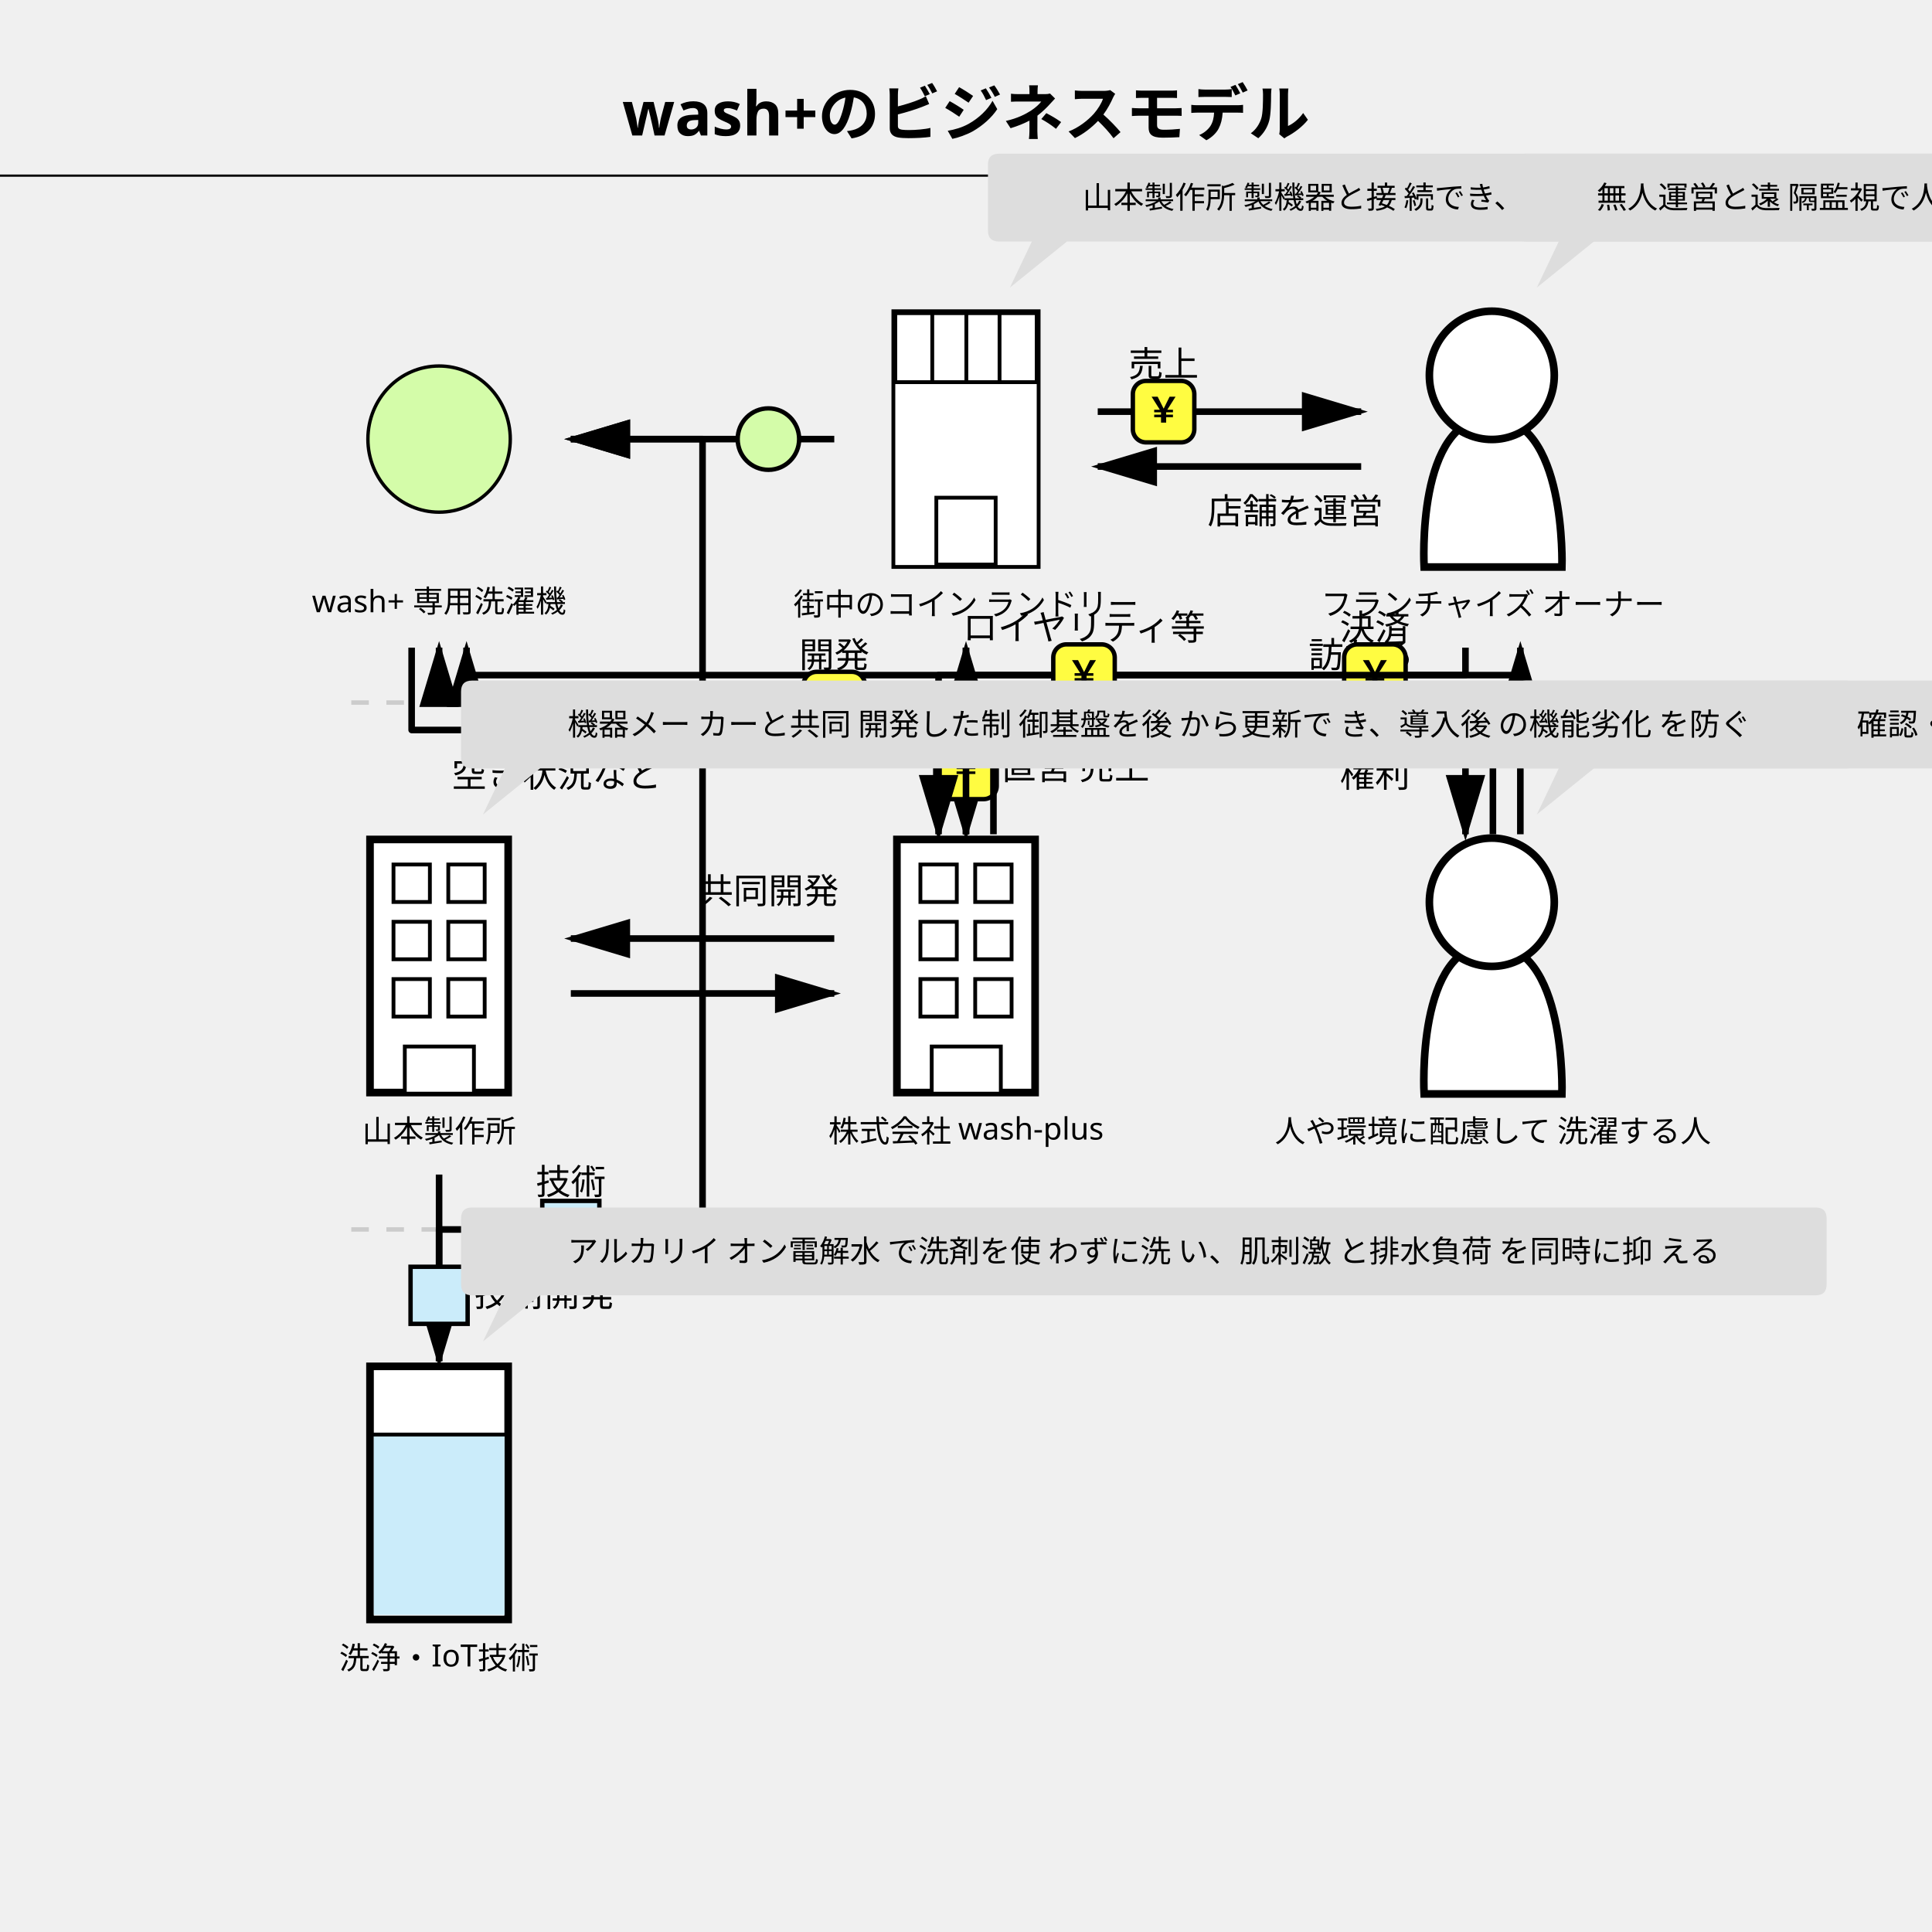
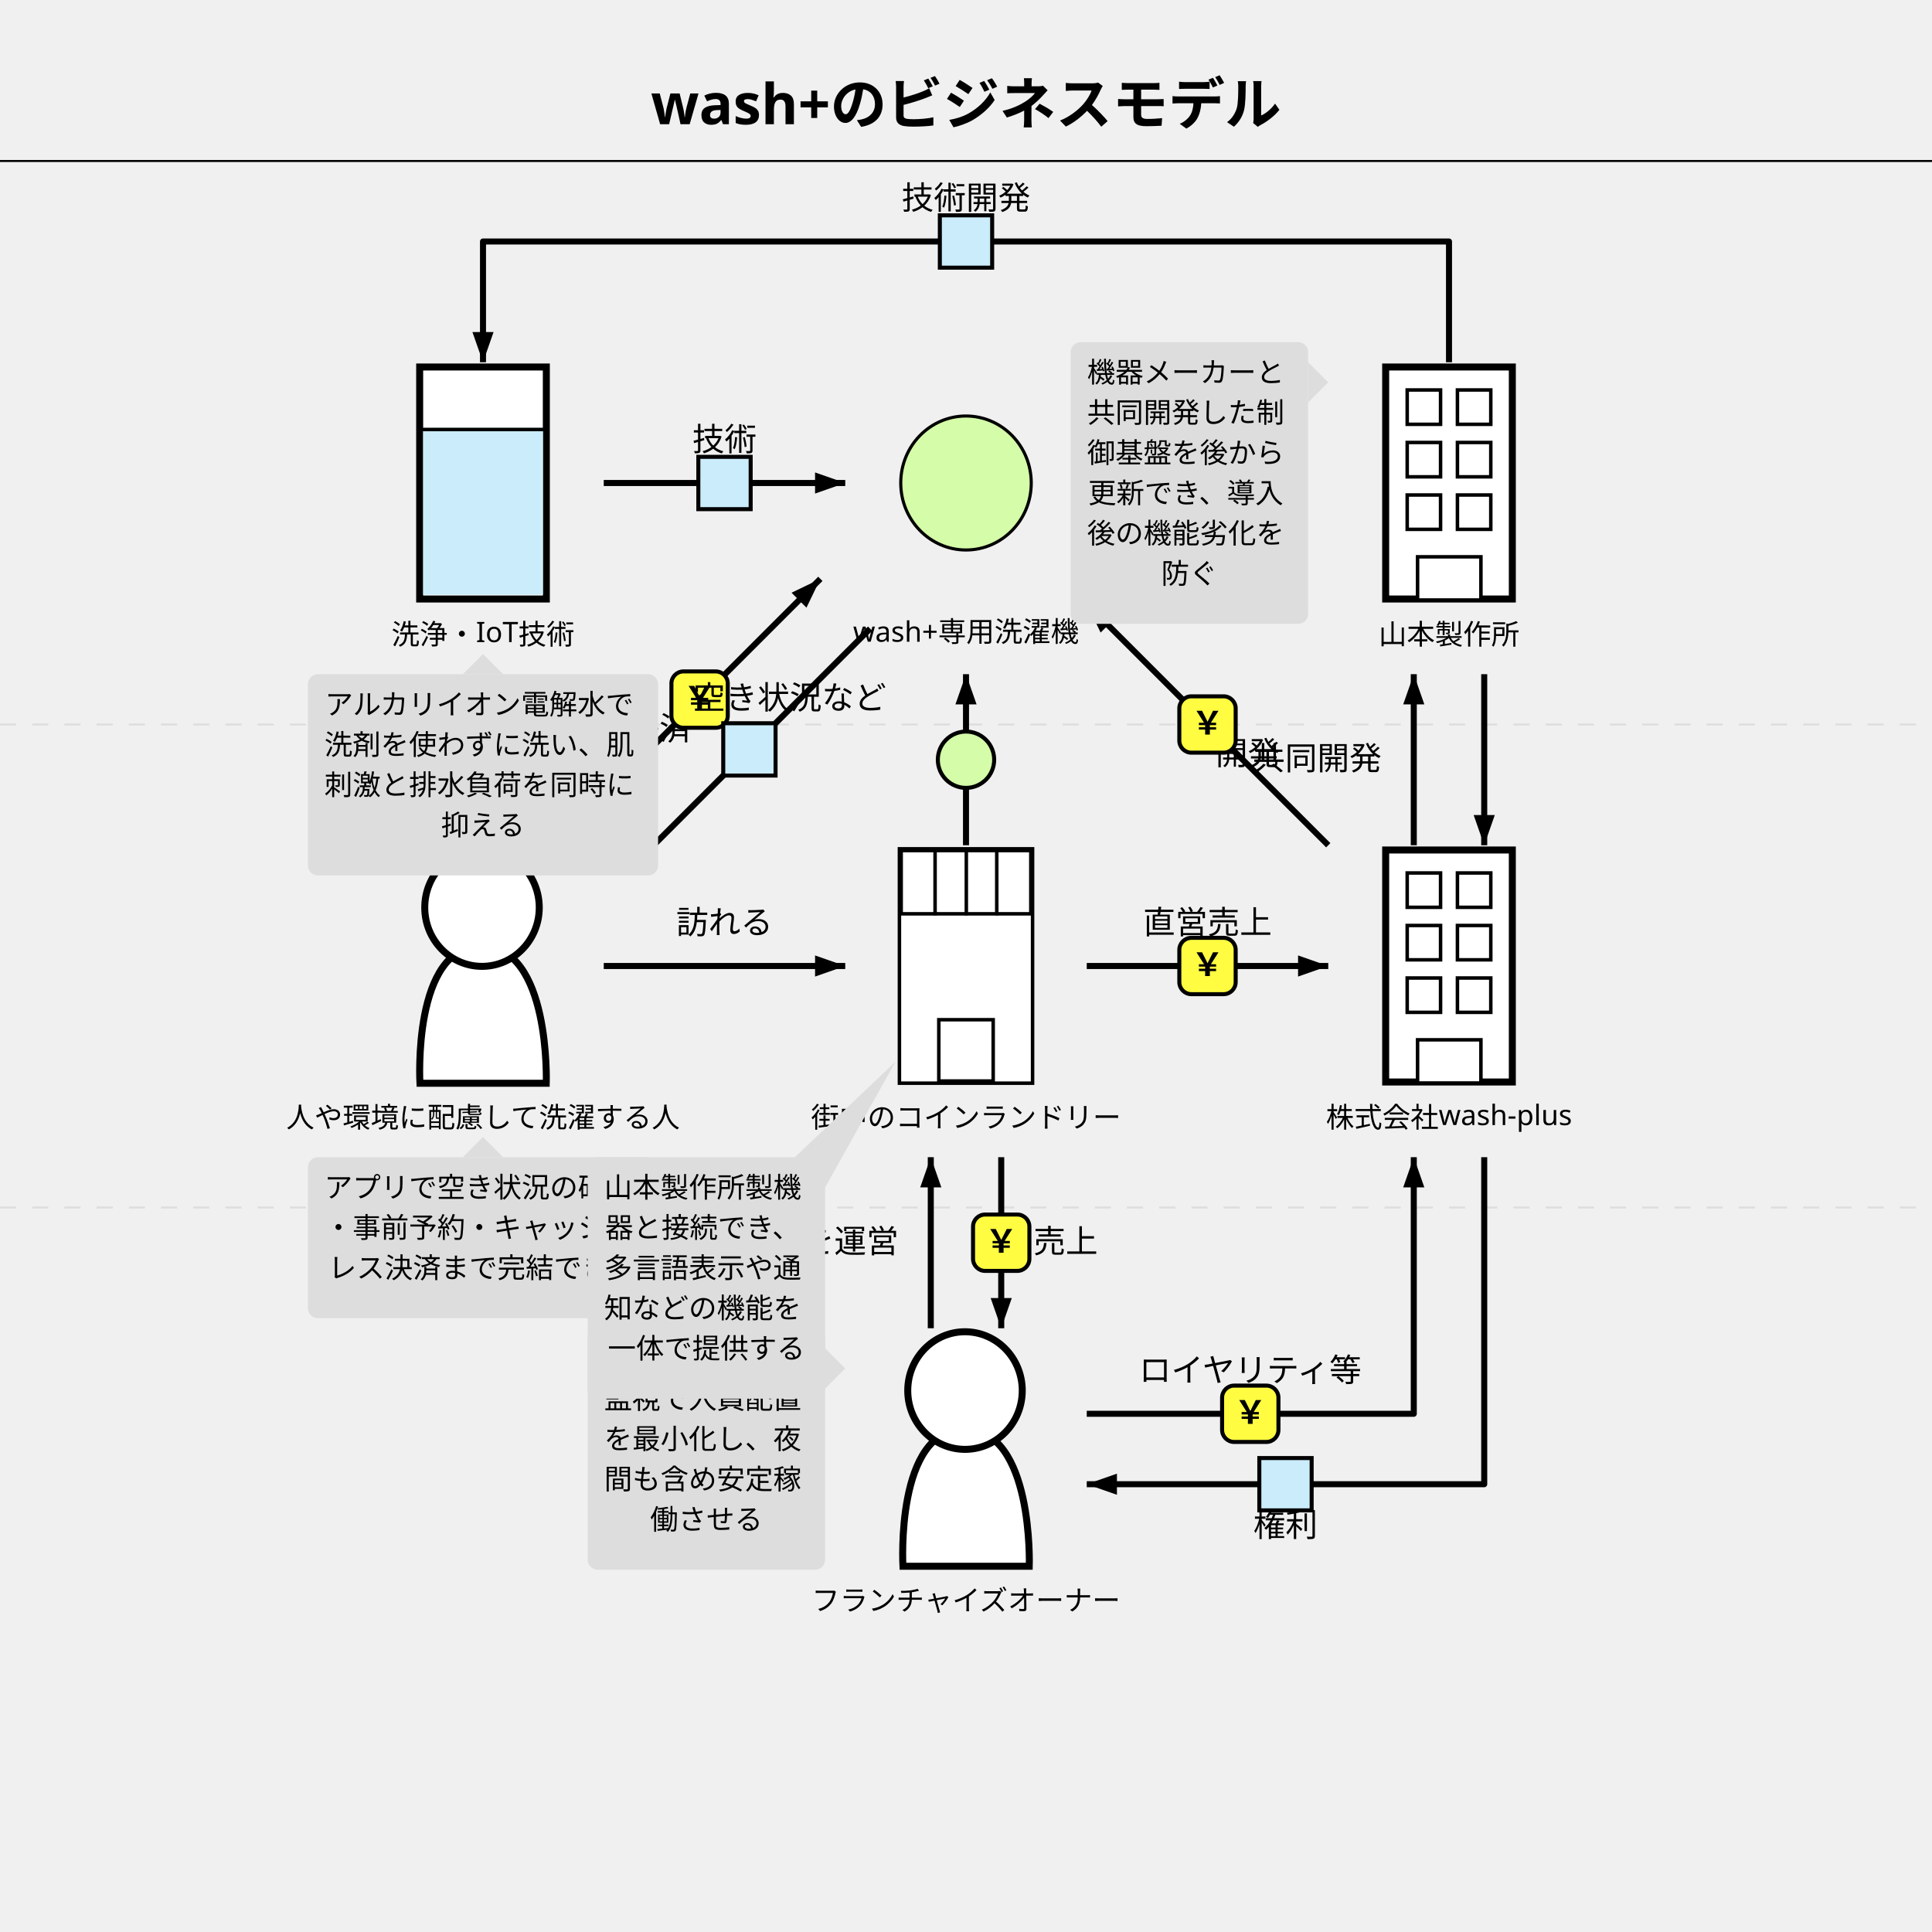
- <svg xmlns="http://www.w3.org/2000/svg" version="1.1" viewBox="0.0 0.0 880.0 880.0" width="880" height="880">
-   <text x="440.0" y="40" font-size="28" font-family="sans-serif" font-weight="bold" fill="#000000" text-anchor="middle" dominant-baseline="hanging">wash+のビジネスモデル</text>
-   <line x1="0" y1="80" x2="880.0" y2="80" stroke="#000000" stroke-width="1" />
+ <svg xmlns="http://www.w3.org/2000/svg" version="1.1" viewBox="0.0 0.0 960.0 960.0" width="960" height="960">
+   <text x="480.0" y="40" font-size="28" font-family="sans-serif" font-weight="bold" fill="#000000" text-anchor="middle" dominant-baseline="hanging">wash+のビジネスモデル</text>
+   <line x1="0" y1="80" x2="960.0" y2="80" stroke="#000000" stroke-width="1" />
  <defs>
-     <marker id="marker_object" markerWidth="10" markerHeight="10" refX="9" refY="3" orient="auto" markerUnits="strokeWidth">
-       <path d="M 0,0 L 10,3 L 0,6 Z" fill="#000000" />
+     <marker id="marker_object" markerWidth="5" markerHeight="3.5" refX="5" refY="1.75" orient="auto" markerUnits="strokeWidth">
+       <path d="M 0,0 L 5,1.75 L 0,3.5 Z" fill="#000000" />
    </marker>
-     <marker id="marker_money" markerWidth="10" markerHeight="10" refX="9" refY="3" orient="auto" markerUnits="strokeWidth">
-       <path d="M 0,0 L 10,3 L 0,6 Z" fill="#000000" />
+     <marker id="marker_money" markerWidth="5" markerHeight="3.5" refX="5" refY="1.75" orient="auto" markerUnits="strokeWidth">
+       <path d="M 0,0 L 5,1.75 L 0,3.5 Z" fill="#000000" />
    </marker>
-     <marker id="marker_information" markerWidth="10" markerHeight="10" refX="9" refY="3" orient="auto" markerUnits="strokeWidth">
-       <path d="M 0,0 L 10,3 L 0,6 Z" fill="#000000" />
+     <marker id="marker_information" markerWidth="5" markerHeight="3.5" refX="5" refY="1.75" orient="auto" markerUnits="strokeWidth">
+       <path d="M 0,0 L 5,1.75 L 0,3.5 Z" fill="#000000" />
    </marker>
-     <marker id="marker_other" markerWidth="10" markerHeight="10" refX="9" refY="3" orient="auto" markerUnits="strokeWidth">
-       <path d="M 0,0 L 10,3 L 0,6 Z" fill="#000000" />
+     <marker id="marker_other" markerWidth="5" markerHeight="3.5" refX="5" refY="1.75" orient="auto" markerUnits="strokeWidth">
+       <path d="M 0,0 L 5,1.75 L 0,3.5 Z" fill="#000000" />
    </marker>
  </defs>
-   <g id="background_grid" stroke="#cccccc" stroke-width="2" stroke-dasharray="8,8">
-     <line x1="160.0" y1="320.0" x2="720.0" y2="320.0" />
-     <line x1="160.0" y1="560.0" x2="720.0" y2="560.0" />
+   <g id="grid_lines">
+     <line x1="0" y1="360.0" x2="960.0" y2="360.0" stroke="#dddddd" stroke-width="1" stroke-dasharray="8,8" />
+     <line x1="0" y1="600.0" x2="960.0" y2="600.0" stroke="#dddddd" stroke-width="1" stroke-dasharray="8,8" />
  </g>
  <g id="entities">
    <g id="entity_0">
-       <g transform="translate(620.0, 380.0)">
+       <g transform="translate(180.0, 420.0)">
        <g transform="translate(26.79084, 0.0)">
          <g transform="scale(3.282149, 3.282149)">
            <g transform="translate(-94.88189,-130.2193)">
              <g id="g1824">
                <path style="fill:none;stroke:none;stroke-width:0.998;stroke-linecap:round;stroke-linejoin:round" d="M 94.916,148.5 V 130.478 H 105 115.084 V 148.5 166.522 H 105 94.916 Z" id="path1111" />
                <g id="g1700" transform="translate(73.28155,-29.02709)">
                  <path fill="#ffffff" d="m 22.17,195.279 h 19.128 c 0,0 0.679,-20.77 -9.815,-20.77 -10.494,0 -9.313,20.77 -9.313,20.77 z" fill-rule="evenodd" id="path87" style="fill:none;stroke-width:0.265" />
                  <path stroke="#000000" stroke-width="1.058" stroke-miterlimit="400" stroke-linecap="butt" d="m 22.17,195.279 h 19.128 c 0,0 0.679,-20.77 -9.815,-20.77 -10.494,0 -9.313,20.77 -9.313,20.77 z" fill-rule="evenodd" id="path89" style="fill:#ffffff" />
                  <path fill="#ffffff" d="m 22.9,168.679 c 0,-4.917 3.881,-8.903 8.668,-8.903 2.299,0 4.504,0.938 6.129,2.608 1.626,1.67 2.539,3.934 2.539,6.295 0,4.917 -3.881,8.903 -8.668,8.903 -4.787,0 -8.668,-3.986 -8.668,-8.903 z" fill-rule="evenodd" id="path91" style="fill:none;stroke-width:0.265" />
                  <path stroke="#000000" stroke-width="1.058" stroke-miterlimit="400" stroke-linecap="butt" d="m 22.9,168.679 c 0,-4.917 3.881,-8.903 8.668,-8.903 2.299,0 4.504,0.938 6.129,2.608 1.626,1.67 2.539,3.934 2.539,6.295 0,4.917 -3.881,8.903 -8.668,8.903 -4.787,0 -8.668,-3.986 -8.668,-8.903 z" fill-rule="evenodd" id="path93" style="fill:#ffffff" />
                </g>
              </g>
            </g>
          </g>
        </g>
      </g>
-       <text x="680.0" y="508.0" font-size="14" font-family="sans-serif" text-anchor="middle" dominant-baseline="text-before-edge" fill="#000000" word-spacing="0" letter-spacing="0" style="white-space: pre-wrap; word-wrap: break-word;">人や環境に配慮して 洗濯する人</text>
+       <text x="240.0" y="548.0" font-size="14" font-family="sans-serif" text-anchor="middle" dominant-baseline="text-before-edge" fill="#000000">
+         <tspan x="240.0" dy="0">人や環境に配慮して洗濯する人</tspan>
+       </text>
    </g>
    <g id="entity_2">
-       <g transform="translate(380.0, 140.0)">
+       <g transform="translate(420.0, 420.0)">
        <g transform="translate(26.79084, 0.0)">
          <g transform="scale(3.282149, 3.282149)">
            <g transform="translate(-94.88189,-130.2193)">
              <g id="g28378" transform="translate(38.91812,2.509739)">
                <path stroke="#000000" stroke-width="1.058" stroke-miterlimit="400" stroke-linecap="butt" d="m 56.268,128.514 h 19.628 v 34.953 H 56.268 Z" fill-rule="evenodd" id="path563" />
                <path fill="#ffffff" d="m 56.268,128.514 h 19.628 v 34.953 H 56.268 Z" fill-rule="evenodd" id="path561" style="stroke-width:0.265" />
                <path stroke="#000000" stroke-width="0.529" stroke-miterlimit="400" stroke-linecap="butt" d="m 56.268,128.514 h 19.628 v 9.576 H 56.268 Z" fill-rule="evenodd" id="path567" style="fill:#ffffff;stroke:#000000" />
                <path fill="#000000" fill-opacity="0" d="m 56.268,128.514 h 19.628 v 9.576 H 56.268 Z" fill-rule="evenodd" id="path565" style="stroke-width:0.265" />
                <path fill="#000000" fill-opacity="0" d="m 61.965,154.123 h 8.233 v 9.281 h -8.233 z" fill-rule="evenodd" id="path569" style="stroke-width:0.265" />
                <path fill="#000000" fill-opacity="0" d="m 61.401,128.115 v 10.207" fill-rule="evenodd" id="path573" style="stroke-width:0.265" />
                <path stroke="#000000" stroke-width="0.529" stroke-miterlimit="400" stroke-linecap="butt" d="m 61.401,128.115 v 10.207" fill-rule="evenodd" id="path575" />
                <path fill="#000000" fill-opacity="0" d="m 66.131,128.115 v 10.207" fill-rule="evenodd" id="path577" style="stroke-width:0.265" />
                <path stroke="#000000" stroke-width="0.529" stroke-miterlimit="400" stroke-linecap="butt" d="m 66.131,128.115 v 10.207" fill-rule="evenodd" id="path579" />
                <path fill="#000000" fill-opacity="0" d="m 70.738,128.115 v 10.207" fill-rule="evenodd" id="path581" style="stroke-width:0.265" />
                <path stroke="#000000" stroke-width="0.529" stroke-miterlimit="400" stroke-linecap="butt" d="m 70.738,128.115 v 10.207" fill-rule="evenodd" id="path583" />
                <path stroke="#000000" stroke-width="0.529" stroke-miterlimit="400" stroke-linecap="butt" d="m 61.965,154.123 h 8.233 v 9.281 h -8.233 z" fill-rule="evenodd" id="path571" style="fill:#ffffff" />
              </g>
            </g>
          </g>
        </g>
      </g>
-       <text x="440.0" y="268.0" font-size="14" font-family="sans-serif" text-anchor="middle" dominant-baseline="text-before-edge" fill="#000000" word-spacing="0" letter-spacing="0" style="white-space: pre-wrap; word-wrap: break-word;">街中のコイン ランドリー</text>
+       <text x="480.0" y="548.0" font-size="14" font-family="sans-serif" text-anchor="middle" dominant-baseline="text-before-edge" fill="#000000">
+         <tspan x="480.0" dy="0">街中のコインランドリー</tspan>
+       </text>
    </g>
    <g id="entity_4">
-       <g transform="translate(140.0, 140.0)">
+       <g transform="translate(420.0, 180.0)">
        <g transform="translate(26.79084, 0.0)">
          <g transform="scale(3.282149, 3.282149)">
            <g transform="translate(-94.88189,-130.2193)">
              <path style="fill:none;stroke:none;stroke-width:0.998;stroke-linecap:round;stroke-linejoin:round" d="M 94.916,148.5 V 130.478 H 105 115.084 V 148.5 166.522 H 105 94.916 Z" id="path1111" />
              <g id="g27467" transform="matrix(0.8905447,0,0,0.8905447,-33.10108,4.271763)">
                <path stroke="#000000" stroke-width="1.058" stroke-miterlimit="400" stroke-linecap="butt" d="m 144.246,161.955 c 0,-6.144 4.848,-11.125 10.829,-11.125 2.872,0 5.627,1.172 7.657,3.258 2.031,2.086 3.172,4.916 3.172,7.867 0,6.144 -4.848,11.125 -10.829,11.125 -5.981,0 -10.829,-4.981 -10.829,-11.125 z" fill-rule="evenodd" id="path155" />
                <path fill="#d4fca9" d="m 144.246,161.955 c 0,-6.144 4.848,-11.125 10.829,-11.125 2.872,0 5.627,1.172 7.657,3.258 2.031,2.086 3.172,4.916 3.172,7.867 0,6.144 -4.848,11.125 -10.829,11.125 -5.981,0 -10.829,-4.981 -10.829,-11.125 z" fill-rule="evenodd" id="path153" style="stroke-width:0.265" />
              </g>
            </g>
          </g>
        </g>
      </g>
-       <text x="200.0" y="268.0" font-size="14" font-family="sans-serif" text-anchor="middle" dominant-baseline="text-before-edge" fill="#000000" word-spacing="0" letter-spacing="0" style="white-space: pre-wrap; word-wrap: break-word;">wash+ 専用洗濯機</text>
+       <text x="480.0" y="308.0" font-size="14" font-family="sans-serif" text-anchor="middle" dominant-baseline="text-before-edge" fill="#000000">
+         <tspan x="480.0" dy="0">wash+専用洗濯機</tspan>
+       </text>
    </g>
    <g id="entity_5">
-       <g transform="translate(140.0, 620.0)">
+       <g transform="translate(180.0, 180.0)">
        <g transform="translate(26.79084, 0.0)">
          <g transform="scale(3.282149, 3.282149)">
            <g transform="translate(-94.88189,-130.2193)">
              <path style="fill:none;stroke:none;stroke-width:0.998;stroke-linecap:round;stroke-linejoin:round" d="M 94.916,148.5 V 130.478 H 105 115.084 V 148.5 166.522 H 105 94.916 Z" id="path1111" />
              <g id="g27735" transform="translate(-124.6853,-5.407216)">
                <path stroke="#000000" stroke-width="1.058" stroke-miterlimit="400" stroke-linecap="butt" d="m 220.098,136.345 h 19.175 v 35.125 h -19.175 z" fill-rule="evenodd" id="path449" style="fill:#ffffff" />
                <path fill="#cbecfa" d="m 220.629,145.556 h 18.134 v 25.275 h -18.134 z" fill-rule="evenodd" id="path445" style="stroke-width:0.257" />
                <path fill="#000000" fill-opacity="0" d="m 220.098,136.345 h 19.175 v 35.125 h -19.175 z" fill-rule="evenodd" id="path447" style="stroke-width:0.265" />
                <path fill="#000000" fill-opacity="0" d="m 219.765,145.808 h 19.842" fill-rule="evenodd" id="path451" style="stroke-width:0.265" />
                <path stroke="#000000" stroke-width="0.529" stroke-miterlimit="400" stroke-linecap="butt" d="m 219.765,145.808 h 19.842" fill-rule="evenodd" id="path453" />
              </g>
            </g>
          </g>
        </g>
      </g>
-       <text x="200.0" y="748.0" font-size="14" font-family="sans-serif" text-anchor="middle" dominant-baseline="text-before-edge" fill="#000000" word-spacing="0" letter-spacing="0" style="white-space: pre-wrap; word-wrap: break-word;">洗浄・IoT技術</text>
+       <text x="240.0" y="308.0" font-size="14" font-family="sans-serif" text-anchor="middle" dominant-baseline="text-before-edge" fill="#000000">
+         <tspan x="240.0" dy="0">洗浄・IoT技術</tspan>
+       </text>
    </g>
    <g id="entity_7">
-       <g transform="translate(620.0, 140.0)">
+       <g transform="translate(420.0, 660.0)">
        <g transform="translate(26.79084, 0.0)">
          <g transform="scale(3.282149, 3.282149)">
            <g transform="translate(-94.88189,-130.2193)">
              <g id="g1824">
                <path style="fill:none;stroke:none;stroke-width:0.998;stroke-linecap:round;stroke-linejoin:round" d="M 94.916,148.5 V 130.478 H 105 115.084 V 148.5 166.522 H 105 94.916 Z" id="path1111" />
                <g id="g1700" transform="translate(73.28155,-29.02709)">
                  <path fill="#ffffff" d="m 22.17,195.279 h 19.128 c 0,0 0.679,-20.77 -9.815,-20.77 -10.494,0 -9.313,20.77 -9.313,20.77 z" fill-rule="evenodd" id="path87" style="fill:none;stroke-width:0.265" />
                  <path stroke="#000000" stroke-width="1.058" stroke-miterlimit="400" stroke-linecap="butt" d="m 22.17,195.279 h 19.128 c 0,0 0.679,-20.77 -9.815,-20.77 -10.494,0 -9.313,20.77 -9.313,20.77 z" fill-rule="evenodd" id="path89" style="fill:#ffffff" />
                  <path fill="#ffffff" d="m 22.9,168.679 c 0,-4.917 3.881,-8.903 8.668,-8.903 2.299,0 4.504,0.938 6.129,2.608 1.626,1.67 2.539,3.934 2.539,6.295 0,4.917 -3.881,8.903 -8.668,8.903 -4.787,0 -8.668,-3.986 -8.668,-8.903 z" fill-rule="evenodd" id="path91" style="fill:none;stroke-width:0.265" />
                  <path stroke="#000000" stroke-width="1.058" stroke-miterlimit="400" stroke-linecap="butt" d="m 22.9,168.679 c 0,-4.917 3.881,-8.903 8.668,-8.903 2.299,0 4.504,0.938 6.129,2.608 1.626,1.67 2.539,3.934 2.539,6.295 0,4.917 -3.881,8.903 -8.668,8.903 -4.787,0 -8.668,-3.986 -8.668,-8.903 z" fill-rule="evenodd" id="path93" style="fill:#ffffff" />
                </g>
              </g>
            </g>
          </g>
        </g>
      </g>
-       <text x="680.0" y="268.0" font-size="14" font-family="sans-serif" text-anchor="middle" dominant-baseline="text-before-edge" fill="#000000" word-spacing="0" letter-spacing="0" style="white-space: pre-wrap; word-wrap: break-word;">フランチャイズ オーナー</text>
+       <text x="480.0" y="788.0" font-size="14" font-family="sans-serif" text-anchor="middle" dominant-baseline="text-before-edge" fill="#000000">
+         <tspan x="480.0" dy="0">フランチャイズオーナー</tspan>
+       </text>
    </g>
    <g id="entity_9">
-       <g transform="translate(380.0, 380.0)">
+       <g transform="translate(660.0, 420.0)">
        <g transform="translate(26.79084, 0.0)">
          <g transform="scale(3.282149, 3.282149)">
            <g transform="translate(-94.88189,-130.2193)">
              <path style="fill:none;stroke:none;stroke-width:0.998;stroke-linecap:round;stroke-linejoin:round" d="M 94.916,148.5 V 130.478 H 105 115.084 V 148.5 166.522 H 105 94.916 Z" id="path1111" />
              <g id="g2207" transform="translate(88.33292,-53.07004)">
                <path fill="#ffffff" d="M 7.08,184.008 H 26.255 v 35.125 H 7.08 Z" fill-rule="evenodd" id="path413" style="fill:#ffffff;stroke:#000000;stroke-width:0.265" />
                <path stroke="#000000" stroke-width="1.058" stroke-miterlimit="400" stroke-linecap="butt" d="M 7.08,184.008 H 26.255 v 35.125 H 7.08 Z" fill-rule="evenodd" id="path415" style="fill:#ffffff;stroke:#000000" />
                <path fill="#ffffff" d="m 10.339,187.485 h 5.05 v 5.2 h -5.05 z" fill-rule="evenodd" id="path417" style="fill:#ffffff;stroke:#000000;stroke-width:0.265" />
                <path stroke="#000000" stroke-width="0.529" stroke-miterlimit="400" stroke-linecap="butt" d="m 10.339,187.485 h 5.05 v 5.2 h -5.05 z" fill-rule="evenodd" id="path419" style="fill:#ffffff;stroke:#000000" />
                <path fill="#ffffff" d="m 17.944,187.485 h 5.05 v 5.2 h -5.05 z" fill-rule="evenodd" id="path421" style="fill:#ffffff;stroke:#000000;stroke-width:0.265" />
                <path stroke="#000000" stroke-width="0.529" stroke-miterlimit="400" stroke-linecap="butt" d="m 17.944,187.485 h 5.05 v 5.2 h -5.05 z" fill-rule="evenodd" id="path423" style="fill:#ffffff;stroke:#000000" />
                <path fill="#ffffff" d="m 10.339,195.435 h 5.05 v 5.2 h -5.05 z" fill-rule="evenodd" id="path425" style="fill:#ffffff;stroke:#000000;stroke-width:0.265" />
                <path stroke="#000000" stroke-width="0.529" stroke-miterlimit="400" stroke-linecap="butt" d="m 10.339,195.435 h 5.05 v 5.2 h -5.05 z" fill-rule="evenodd" id="path427" style="fill:#ffffff;stroke:#000000" />
                <path fill="#ffffff" d="m 17.944,195.435 h 5.05 v 5.2 h -5.05 z" fill-rule="evenodd" id="path429" style="fill:#ffffff;stroke:#000000;stroke-width:0.265" />
                <path stroke="#000000" stroke-width="0.529" stroke-miterlimit="400" stroke-linecap="butt" d="m 17.944,195.435 h 5.05 v 5.2 h -5.05 z" fill-rule="evenodd" id="path431" style="fill:#ffffff;stroke:#000000" />
                <path fill="#ffffff" d="m 10.339,203.386 h 5.05 v 5.2 h -5.05 z" fill-rule="evenodd" id="path433" style="fill:#ffffff;stroke:#000000;stroke-width:0.265" />
                <path stroke="#000000" stroke-width="0.529" stroke-miterlimit="400" stroke-linecap="butt" d="m 10.339,203.386 h 5.05 v 5.2 h -5.05 z" fill-rule="evenodd" id="path435" style="fill:#ffffff;stroke:#000000" />
                <path fill="#ffffff" d="m 17.944,203.386 h 5.05 v 5.2 h -5.05 z" fill-rule="evenodd" id="path437" style="fill:#ffffff;stroke:#000000;stroke-width:0.265" />
                <path stroke="#000000" stroke-width="0.529" stroke-miterlimit="400" stroke-linecap="butt" d="m 17.944,203.386 h 5.05 v 5.2 h -5.05 z" fill-rule="evenodd" id="path439" style="fill:#ffffff;stroke:#000000" />
                <path fill="#000000" fill-opacity="0" d="M 11.908,212.744 H 21.5 v 6.542 h -9.592 z" fill-rule="evenodd" id="path441" style="fill:#ffffff;stroke:#000000;stroke-width:0.265" />
                <path stroke="#000000" stroke-width="0.529" stroke-miterlimit="400" stroke-linecap="butt" d="M 11.908,212.744 H 21.5 v 6.542 h -9.592 z" fill-rule="evenodd" id="path443" style="fill:#ffffff;stroke:#000000" />
              </g>
            </g>
          </g>
        </g>
      </g>
-       <text x="440.0" y="508.0" font-size="14" font-family="sans-serif" text-anchor="middle" dominant-baseline="text-before-edge" fill="#000000" word-spacing="0" letter-spacing="0" style="white-space: pre-wrap; word-wrap: break-word;">株式会社 wash-plus</text>
+       <text x="720.0" y="548.0" font-size="14" font-family="sans-serif" text-anchor="middle" dominant-baseline="text-before-edge" fill="#000000">
+         <tspan x="720.0" dy="0">株式会社wash-plus</tspan>
+       </text>
    </g>
    <g id="entity_10">
-       <g transform="translate(140.0, 380.0)">
+       <g transform="translate(660.0, 180.0)">
        <g transform="translate(26.79084, 0.0)">
          <g transform="scale(3.282149, 3.282149)">
            <g transform="translate(-94.88189,-130.2193)">
              <path style="fill:none;stroke:none;stroke-width:0.998;stroke-linecap:round;stroke-linejoin:round" d="M 94.916,148.5 V 130.478 H 105 115.084 V 148.5 166.522 H 105 94.916 Z" id="path1111" />
              <g id="g2207" transform="translate(88.33292,-53.07004)">
                <path fill="#ffffff" d="M 7.08,184.008 H 26.255 v 35.125 H 7.08 Z" fill-rule="evenodd" id="path413" style="fill:#ffffff;stroke:#000000;stroke-width:0.265" />
                <path stroke="#000000" stroke-width="1.058" stroke-miterlimit="400" stroke-linecap="butt" d="M 7.08,184.008 H 26.255 v 35.125 H 7.08 Z" fill-rule="evenodd" id="path415" style="fill:#ffffff;stroke:#000000" />
                <path fill="#ffffff" d="m 10.339,187.485 h 5.05 v 5.2 h -5.05 z" fill-rule="evenodd" id="path417" style="fill:#ffffff;stroke:#000000;stroke-width:0.265" />
                <path stroke="#000000" stroke-width="0.529" stroke-miterlimit="400" stroke-linecap="butt" d="m 10.339,187.485 h 5.05 v 5.2 h -5.05 z" fill-rule="evenodd" id="path419" style="fill:#ffffff;stroke:#000000" />
                <path fill="#ffffff" d="m 17.944,187.485 h 5.05 v 5.2 h -5.05 z" fill-rule="evenodd" id="path421" style="fill:#ffffff;stroke:#000000;stroke-width:0.265" />
                <path stroke="#000000" stroke-width="0.529" stroke-miterlimit="400" stroke-linecap="butt" d="m 17.944,187.485 h 5.05 v 5.2 h -5.05 z" fill-rule="evenodd" id="path423" style="fill:#ffffff;stroke:#000000" />
                <path fill="#ffffff" d="m 10.339,195.435 h 5.05 v 5.2 h -5.05 z" fill-rule="evenodd" id="path425" style="fill:#ffffff;stroke:#000000;stroke-width:0.265" />
                <path stroke="#000000" stroke-width="0.529" stroke-miterlimit="400" stroke-linecap="butt" d="m 10.339,195.435 h 5.05 v 5.2 h -5.05 z" fill-rule="evenodd" id="path427" style="fill:#ffffff;stroke:#000000" />
                <path fill="#ffffff" d="m 17.944,195.435 h 5.05 v 5.2 h -5.05 z" fill-rule="evenodd" id="path429" style="fill:#ffffff;stroke:#000000;stroke-width:0.265" />
                <path stroke="#000000" stroke-width="0.529" stroke-miterlimit="400" stroke-linecap="butt" d="m 17.944,195.435 h 5.05 v 5.2 h -5.05 z" fill-rule="evenodd" id="path431" style="fill:#ffffff;stroke:#000000" />
                <path fill="#ffffff" d="m 10.339,203.386 h 5.05 v 5.2 h -5.05 z" fill-rule="evenodd" id="path433" style="fill:#ffffff;stroke:#000000;stroke-width:0.265" />
                <path stroke="#000000" stroke-width="0.529" stroke-miterlimit="400" stroke-linecap="butt" d="m 10.339,203.386 h 5.05 v 5.2 h -5.05 z" fill-rule="evenodd" id="path435" style="fill:#ffffff;stroke:#000000" />
                <path fill="#ffffff" d="m 17.944,203.386 h 5.05 v 5.2 h -5.05 z" fill-rule="evenodd" id="path437" style="fill:#ffffff;stroke:#000000;stroke-width:0.265" />
                <path stroke="#000000" stroke-width="0.529" stroke-miterlimit="400" stroke-linecap="butt" d="m 17.944,203.386 h 5.05 v 5.2 h -5.05 z" fill-rule="evenodd" id="path439" style="fill:#ffffff;stroke:#000000" />
                <path fill="#000000" fill-opacity="0" d="M 11.908,212.744 H 21.5 v 6.542 h -9.592 z" fill-rule="evenodd" id="path441" style="fill:#ffffff;stroke:#000000;stroke-width:0.265" />
                <path stroke="#000000" stroke-width="0.529" stroke-miterlimit="400" stroke-linecap="butt" d="M 11.908,212.744 H 21.5 v 6.542 h -9.592 z" fill-rule="evenodd" id="path443" style="fill:#ffffff;stroke:#000000" />
              </g>
            </g>
          </g>
        </g>
      </g>
-       <text x="200.0" y="508.0" font-size="14" font-family="sans-serif" text-anchor="middle" dominant-baseline="text-before-edge" fill="#000000" word-spacing="0" letter-spacing="0" style="white-space: pre-wrap; word-wrap: break-word;">山本製作所</text>
+       <text x="720.0" y="308.0" font-size="14" font-family="sans-serif" text-anchor="middle" dominant-baseline="text-before-edge" fill="#000000">
+         <tspan x="720.0" dy="0">山本製作所</tspan>
+       </text>
    </g>
  </g>
  <g id="arrows">
    <g id="arrow_12">
-       <path d="M 680.0,380.0 L 680.0,320.0 L 560.0,320.0 L 440.0,320.0 L 440.0,295.0" stroke="#000000" stroke-width="3" fill="none" stroke-linejoin="round" marker-end="url(#marker_other)" />
-       <text x="620.0" y="304.0" font-size="16" font-family="sans-serif" fill="#000000" text-anchor="middle" style="white-space: pre-wrap; word-wrap: break-word;">訪れる</text>
+       <path d="M 300.0,480.0 L 420.0,480.0" stroke="#000000" stroke-width="3" fill="none" stroke-linejoin="round" marker-end="url(#marker_other)" />
+       <text x="360.0" y="464.0" font-size="16" font-family="sans-serif" fill="#000000" text-anchor="middle">
+         <tspan x="360.0" dy="0">訪れる</tspan>
+       </text>
    </g>
    <g id="arrow_13">
-       <path d="M 692.5,380.0 L 692.5,307.5 L 560.0,307.5 L 440.0,307.5 L 320.0,307.5 L 212.5,307.5 L 212.5,295.0" stroke="#000000" stroke-width="3" fill="none" stroke-linejoin="round" marker-end="url(#marker_money)" />
-       <text x="626.25" y="291.5" font-size="16" font-family="sans-serif" fill="#000000" text-anchor="middle" style="white-space: pre-wrap; word-wrap: break-word;">決済</text>
-       <rect x="612.25" y="293.5" rx="6" ry="6" width="28" height="28" fill="#fffc41" stroke="#000000" stroke-width="2" />
-       <text x="626.25" y="312.5" font-size="16" font-family="sans-serif" font-weight="bold" fill="#000000" text-anchor="middle">￥</text>
+       <path d="M 287.626,407.626 L 407.626,287.626" stroke="#000000" stroke-width="3" fill="none" stroke-linejoin="round" marker-end="url(#marker_money)" />
+       <text x="327.626" y="367.626" font-size="16" font-family="sans-serif" fill="#000000" text-anchor="middle">
+         <tspan x="327.626" dy="0">決済</tspan>
+       </text>
+       <rect x="333.626" y="333.626" rx="6" ry="6" width="28" height="28" fill="#fffc41" stroke="#000000" stroke-width="2" />
+       <text x="347.626" y="352.626" font-size="16" font-family="sans-serif" font-weight="bold" fill="#000000" text-anchor="middle">￥</text>
    </g>
    <g id="arrow_14">
-       <path d="M 187.5,295.0 L 187.5,332.5 L 320.0,332.5 L 440.0,332.5 L 560.0,332.5 L 667.5,332.5 L 667.5,380.0" stroke="#000000" stroke-width="3" fill="none" stroke-linejoin="round" marker-end="url(#marker_information)" />
-       <text x="253.75" y="358.5" font-size="16" font-family="sans-serif" fill="#000000" text-anchor="middle" style="white-space: pre-wrap; word-wrap: break-word;">空き状況など</text>
-       <rect x="240.75" y="319.5" width="26" height="26" fill="#cbecfa" stroke="#000000" stroke-width="2" />
+       <path d="M 432.374,312.374 L 312.374,432.374" stroke="#000000" stroke-width="3" fill="none" stroke-linejoin="round" marker-end="url(#marker_information)" />
+       <text x="392.374" y="352.374" font-size="16" font-family="sans-serif" fill="#000000" text-anchor="middle">
+         <tspan x="392.374" dy="0">空き状況など</tspan>
+       </text>
+       <rect x="359.374" y="359.374" width="26" height="26" fill="#cbecfa" stroke="#000000" stroke-width="2" />
    </g>
    <g id="arrow_15">
-       <path d="M 380.0,200.0 L 320.0,200.0 L 260.0,200.0" stroke="#000000" stroke-width="3" fill="none" stroke-linejoin="round" marker-end="url(#marker_object)" />
-       <circle cx="350.0" cy="200.0" r="14" fill="#d4fca9" stroke="#000000" stroke-width="2" />
+       <path d="M 480.0,420.0 L 480.0,335.0" stroke="#000000" stroke-width="3" fill="none" stroke-linejoin="round" marker-end="url(#marker_object)" />
+       <circle cx="480.0" cy="377.5" r="14" fill="#d4fca9" stroke="#000000" stroke-width="2" />
    </g>
    <g id="arrow_16">
-       <path d="M 200.0,620.0 L 200.0,560.0 L 320.0,560.0 L 320.0,440.0 L 320.0,320.0 L 320.0,200.0 L 260.0,200.0" stroke="#000000" stroke-width="3" fill="none" stroke-linejoin="round" marker-end="url(#marker_information)" />
-       <text x="260.0" y="544.0" font-size="16" font-family="sans-serif" fill="#000000" text-anchor="middle" style="white-space: pre-wrap; word-wrap: break-word;">技術</text>
-       <rect x="247.0" y="547.0" width="26" height="26" fill="#cbecfa" stroke="#000000" stroke-width="2" />
+       <path d="M 300.0,240.0 L 420.0,240.0" stroke="#000000" stroke-width="3" fill="none" stroke-linejoin="round" marker-end="url(#marker_information)" />
+       <text x="360.0" y="224.0" font-size="16" font-family="sans-serif" fill="#000000" text-anchor="middle">
+         <tspan x="360.0" dy="0">技術</tspan>
+       </text>
+       <rect x="347.0" y="227.0" width="26" height="26" fill="#cbecfa" stroke="#000000" stroke-width="2" />
    </g>
    <g id="arrow_17">
-       <path d="M 500.0,187.5 L 560.0,187.5 L 620.0,187.5" stroke="#000000" stroke-width="3" fill="none" stroke-linejoin="round" marker-end="url(#marker_money)" />
-       <text x="530.0" y="171.5" font-size="16" font-family="sans-serif" fill="#000000" text-anchor="middle" style="white-space: pre-wrap; word-wrap: break-word;">売上</text>
-       <rect x="516.0" y="173.5" rx="6" ry="6" width="28" height="28" fill="#fffc41" stroke="#000000" stroke-width="2" />
-       <text x="530.0" y="192.5" font-size="16" font-family="sans-serif" font-weight="bold" fill="#000000" text-anchor="middle">￥</text>
+       <path d="M 497.5,575.0 L 497.5,660.0" stroke="#000000" stroke-width="3" fill="none" stroke-linejoin="round" marker-end="url(#marker_money)" />
+       <text x="513.5" y="622.5" font-size="16" font-family="sans-serif" fill="#000000" text-anchor="start">
+         <tspan x="513.5" dy="0">売上</tspan>
+       </text>
+       <rect x="483.5" y="603.5" rx="6" ry="6" width="28" height="28" fill="#fffc41" stroke="#000000" stroke-width="2" />
+       <text x="497.5" y="622.5" font-size="16" font-family="sans-serif" font-weight="bold" fill="#000000" text-anchor="middle">￥</text>
    </g>
    <g id="arrow_18">
-       <path d="M 620.0,212.5 L 560.0,212.5 L 500.0,212.5" stroke="#000000" stroke-width="3" fill="none" stroke-linejoin="round" marker-end="url(#marker_other)" />
-       <text x="590.0" y="238.5" font-size="16" font-family="sans-serif" fill="#000000" text-anchor="middle" style="white-space: pre-wrap; word-wrap: break-word;">店舗を運営</text>
+       <path d="M 462.5,660.0 L 462.5,575.0" stroke="#000000" stroke-width="3" fill="none" stroke-linejoin="round" marker-end="url(#marker_other)" />
+       <text x="446.5" y="622.5" font-size="16" font-family="sans-serif" fill="#000000" text-anchor="end">
+         <tspan x="446.5" dy="0">店舗を運営</tspan>
+       </text>
    </g>
    <g id="arrow_19">
-       <path d="M 440.0,295.0 L 440.0,320.0 L 440.0,380.0" stroke="#000000" stroke-width="3" fill="none" stroke-linejoin="round" marker-end="url(#marker_money)" />
-       <text x="456.0" y="355.0" font-size="16" font-family="sans-serif" fill="#000000" text-anchor="start" style="white-space: pre-wrap; word-wrap: break-word;">直営 売上</text>
-       <rect x="426.0" y="336.0" rx="6" ry="6" width="28" height="28" fill="#fffc41" stroke="#000000" stroke-width="2" />
-       <text x="440.0" y="355.0" font-size="16" font-family="sans-serif" font-weight="bold" fill="#000000" text-anchor="middle">￥</text>
+       <path d="M 540.0,480.0 L 660.0,480.0" stroke="#000000" stroke-width="3" fill="none" stroke-linejoin="round" marker-end="url(#marker_money)" />
+       <text x="600.0" y="464.0" font-size="16" font-family="sans-serif" fill="#000000" text-anchor="middle">
+         <tspan x="600.0" dy="0">直営売上</tspan>
+       </text>
+       <rect x="586.0" y="466.0" rx="6" ry="6" width="28" height="28" fill="#fffc41" stroke="#000000" stroke-width="2" />
+       <text x="600.0" y="485.0" font-size="16" font-family="sans-serif" font-weight="bold" fill="#000000" text-anchor="middle">￥</text>
    </g>
    <g id="arrow_20">
-       <path d="M 440.0,380.0 L 440.0,320.0 L 320.0,320.0 L 200.0,320.0 L 200.0,295.0" stroke="#000000" stroke-width="3" fill="none" stroke-linejoin="round" marker-end="url(#marker_money)" />
-       <text x="380.0" y="304.0" font-size="16" font-family="sans-serif" fill="#000000" text-anchor="middle" style="white-space: pre-wrap; word-wrap: break-word;">開発</text>
-       <rect x="366.0" y="306.0" rx="6" ry="6" width="28" height="28" fill="#fffc41" stroke="#000000" stroke-width="2" />
-       <text x="380.0" y="325.0" font-size="16" font-family="sans-serif" font-weight="bold" fill="#000000" text-anchor="middle">￥</text>
+       <path d="M 660.0,420.0 L 540.0,300.0" stroke="#000000" stroke-width="3" fill="none" stroke-linejoin="round" marker-end="url(#marker_money)" />
+       <text x="620.0" y="380.0" font-size="16" font-family="sans-serif" fill="#000000" text-anchor="middle">
+         <tspan x="620.0" dy="0">開発</tspan>
+       </text>
+       <rect x="586.0" y="346.0" rx="6" ry="6" width="28" height="28" fill="#fffc41" stroke="#000000" stroke-width="2" />
+       <text x="600.0" y="365.0" font-size="16" font-family="sans-serif" font-weight="bold" fill="#000000" text-anchor="middle">￥</text>
    </g>
    <g id="arrow_21">
-       <path d="M 452.5,380.0 L 452.5,332.5 L 560.0,332.5 L 692.5,332.5 L 692.5,295.0" stroke="#000000" stroke-width="3" fill="none" stroke-linejoin="round" marker-end="url(#marker_information)" />
-       <text x="626.25" y="358.5" font-size="16" font-family="sans-serif" fill="#000000" text-anchor="middle" style="white-space: pre-wrap; word-wrap: break-word;">権利</text>
-       <rect x="613.25" y="319.5" width="26" height="26" fill="#cbecfa" stroke="#000000" stroke-width="2" />
+       <path d="M 737.5,575.0 L 737.5,737.5 L 540.0,737.5" stroke="#000000" stroke-width="3" fill="none" stroke-linejoin="round" marker-end="url(#marker_information)" />
+       <text x="638.75" y="763.5" font-size="16" font-family="sans-serif" fill="#000000" text-anchor="middle">
+         <tspan x="638.75" dy="0">権利</tspan>
+       </text>
+       <rect x="625.75" y="724.5" width="26" height="26" fill="#cbecfa" stroke="#000000" stroke-width="2" />
    </g>
    <g id="arrow_22">
-       <path d="M 667.5,295.0 L 667.5,307.5 L 560.0,307.5 L 427.5,307.5 L 427.5,380.0" stroke="#000000" stroke-width="3" fill="none" stroke-linejoin="round" marker-end="url(#marker_money)" />
-       <text x="493.75" y="291.5" font-size="16" font-family="sans-serif" fill="#000000" text-anchor="middle" style="white-space: pre-wrap; word-wrap: break-word;">ロイヤリティ等</text>
-       <rect x="479.75" y="293.5" rx="6" ry="6" width="28" height="28" fill="#fffc41" stroke="#000000" stroke-width="2" />
-       <text x="493.75" y="312.5" font-size="16" font-family="sans-serif" font-weight="bold" fill="#000000" text-anchor="middle">￥</text>
+       <path d="M 540.0,702.5 L 702.5,702.5 L 702.5,575.0" stroke="#000000" stroke-width="3" fill="none" stroke-linejoin="round" marker-end="url(#marker_money)" />
+       <text x="621.25" y="686.5" font-size="16" font-family="sans-serif" fill="#000000" text-anchor="middle">
+         <tspan x="621.25" dy="0">ロイヤリティ等</tspan>
+       </text>
+       <rect x="607.25" y="688.5" rx="6" ry="6" width="28" height="28" fill="#fffc41" stroke="#000000" stroke-width="2" />
+       <text x="621.25" y="707.5" font-size="16" font-family="sans-serif" font-weight="bold" fill="#000000" text-anchor="middle">￥</text>
    </g>
    <g id="arrow_23">
-       <path d="M 200.0,535.0 L 200.0,560.0 L 200.0,620.0" stroke="#000000" stroke-width="3" fill="none" stroke-linejoin="round" marker-end="url(#marker_information)" />
-       <text x="216.0" y="595.0" font-size="16" font-family="sans-serif" fill="#000000" text-anchor="start" style="white-space: pre-wrap; word-wrap: break-word;">技術開発</text>
-       <rect x="187.0" y="577.0" width="26" height="26" fill="#cbecfa" stroke="#000000" stroke-width="2" />
+       <path d="M 720.0,180.0 L 720.0,120.0 L 240.0,120.0 L 240.0,180.0" stroke="#000000" stroke-width="3" fill="none" stroke-linejoin="round" marker-end="url(#marker_information)" />
+       <text x="480.0" y="104.0" font-size="16" font-family="sans-serif" fill="#000000" text-anchor="middle">
+         <tspan x="480.0" dy="0">技術開発</tspan>
+       </text>
+       <rect x="467.0" y="107.0" width="26" height="26" fill="#cbecfa" stroke="#000000" stroke-width="2" />
    </g>
    <g id="arrow_24">
-       <path d="M 380.0,427.5 L 320.0,427.5 L 260.0,427.5" stroke="#000000" stroke-width="3" fill="none" stroke-linejoin="round" marker-end="url(#marker_other)" />
-       <text x="350.0" y="411.5" font-size="16" font-family="sans-serif" fill="#000000" text-anchor="middle" style="white-space: pre-wrap; word-wrap: break-word;">共同開発</text>
+       <path d="M 702.5,420.0 L 702.5,335.0" stroke="#000000" stroke-width="3" fill="none" stroke-linejoin="round" marker-end="url(#marker_other)" />
+       <text x="686.5" y="382.5" font-size="16" font-family="sans-serif" fill="#000000" text-anchor="end">
+         <tspan x="686.5" dy="0">共同開発</tspan>
+       </text>
    </g>
    <g id="arrow_25">
-       <path d="M 260.0,452.5 L 320.0,452.5 L 380.0,452.5" stroke="#000000" stroke-width="3" fill="none" stroke-linejoin="round" marker-end="url(#marker_other)" />
+       <path d="M 737.5,335.0 L 737.5,420.0" stroke="#000000" stroke-width="3" fill="none" stroke-linejoin="round" marker-end="url(#marker_other)" />
    </g>
  </g>
  <g id="comments">
+     <g id="comment_11">
+       <rect x="532.0" y="170.0" width="118" height="140" rx="5" ry="5" fill="#dddddd" stroke="none" />
+       <polygon points="650.0,180.0 660.0,190.0 650.0,200.0" fill="#dddddd" />
+       <text x="591.0" y="190.0" font-size="14" font-family="sans-serif" text-anchor="middle" fill="#000000">
+         <tspan x="591.0" dy="0">機器メーカーと</tspan>
+         <tspan x="591.0" dy="20">共同開発した制</tspan>
+         <tspan x="591.0" dy="20">御基盤を後から</tspan>
+         <tspan x="591.0" dy="20">更新でき、導入</tspan>
+         <tspan x="591.0" dy="20">後の機能劣化を</tspan>
+         <tspan x="591.0" dy="20">防ぐ</tspan>
+       </text>
+     </g>
+     <g id="comment_6">
+       <rect x="153.0" y="335.0" width="174" height="100" rx="5" ry="5" fill="#dddddd" stroke="none" />
+       <polygon points="230.0,335.0 240.0,325.0 250.0,335.0" fill="#dddddd" />
+       <text x="240.0" y="355.0" font-size="14" font-family="sans-serif" text-anchor="middle" fill="#000000">
+         <tspan x="240.0" dy="0">アルカリイオン電解水で</tspan>
+         <tspan x="240.0" dy="20">洗剤を使わずに洗い、肌</tspan>
+         <tspan x="240.0" dy="20">刺激と排水負荷を同時に</tspan>
+         <tspan x="240.0" dy="20">抑える</tspan>
+       </text>
+     </g>
+     <g id="comment_8">
+       <rect x="292.0" y="660.0" width="118" height="120" rx="5" ry="5" fill="#dddddd" stroke="none" />
+       <polygon points="410.0,670.0 420.0,680.0 410.0,690.0" fill="#dddddd" />
+       <text x="351.0" y="680.0" font-size="14" font-family="sans-serif" text-anchor="middle" fill="#000000">
+         <tspan x="351.0" dy="0">無人運営と遠隔</tspan>
+         <tspan x="351.0" dy="20">監視で人員配置</tspan>
+         <tspan x="351.0" dy="20">を最小化し、夜</tspan>
+         <tspan x="351.0" dy="20">間も含め安定稼</tspan>
+         <tspan x="351.0" dy="20">働させる</tspan>
+       </text>
+     </g>
    <g id="comment_1">
-       <path d="M 695.0,310.0 H 1209.0 Q 1214.0,310.0 1214.0,315.0 V 345.0 Q 1214.0,350.0 1209.0,350.0 H 726.0 L 700.0,371.0 L 710.0,350.0 H 695.0 Q 690.0,350.0 690.0,345.0 V 315.0 Q 690.0,310.0 695.0,310.0 Z" fill="#dddddd" stroke="none" />
-       <text x="952.0" y="330.0" font-size="14" font-family="sans-serif" text-anchor="middle" dominant-baseline="middle" fill="#000000">アプリで空き状況の 確認・事前予約・ キャッシュレス決済 まで完結できる</text>
+       <rect x="153.0" y="575.0" width="174" height="80" rx="5" ry="5" fill="#dddddd" stroke="none" />
+       <polygon points="230.0,575.0 240.0,565.0 250.0,575.0" fill="#dddddd" />
+       <text x="240.0" y="595.0" font-size="14" font-family="sans-serif" text-anchor="middle" fill="#000000">
+         <tspan x="240.0" dy="0">アプリで空き状況の確認</tspan>
+         <tspan x="240.0" dy="20">・事前予約・キャッシュ</tspan>
+         <tspan x="240.0" dy="20">レス決済まで完結できる</tspan>
+       </text>
    </g>
    <g id="comment_3">
-       <path d="M 455.0,70.0 H 1039.0 Q 1044.0,70.0 1044.0,75.0 V 105.0 Q 1044.0,110.0 1039.0,110.0 H 486.0 L 460.0,131.0 L 470.0,110.0 H 455.0 Q 450.0,110.0 450.0,105.0 V 75.0 Q 450.0,70.0 455.0,70.0 Z" fill="#dddddd" stroke="none" />
-       <text x="747.0" y="90.0" font-size="14" font-family="sans-serif" text-anchor="middle" dominant-baseline="middle" fill="#000000">山本製作所 製機器と接 続でき、多 言語表示や 通知などの 機能を一体 で提供する</text>
-     </g>
-     <g id="comment_6">
-       <path d="M 215.0,550.0 H 827.0 Q 832.0,550.0 832.0,555.0 V 585.0 Q 832.0,590.0 827.0,590.0 H 246.0 L 220.0,611.0 L 230.0,590.0 H 215.0 Q 210.0,590.0 210.0,585.0 V 555.0 Q 210.0,550.0 215.0,550.0 Z" fill="#dddddd" stroke="none" />
-       <text x="521.0" y="570.0" font-size="14" font-family="sans-serif" text-anchor="middle" dominant-baseline="middle" fill="#000000">アルカリイ オン電解水 で洗剤を使 わずに洗 い、肌刺激 と排水負荷 を同時に抑 える</text>
-     </g>
-     <g id="comment_8">
-       <path d="M 695.0,70.0 H 1223.0 Q 1228.0,70.0 1228.0,75.0 V 105.0 Q 1228.0,110.0 1223.0,110.0 H 726.0 L 700.0,131.0 L 710.0,110.0 H 695.0 Q 690.0,110.0 690.0,105.0 V 75.0 Q 690.0,70.0 695.0,70.0 Z" fill="#dddddd" stroke="none" />
-       <text x="959.0" y="90.0" font-size="14" font-family="sans-serif" text-anchor="middle" dominant-baseline="middle" fill="#000000">無人運営と遠 隔監視で人員 配置を最小化 し、夜間も含 め安定稼働さ せる</text>
-     </g>
-     <g id="comment_11">
-       <path d="M 215.0,310.0 H 841.0 Q 846.0,310.0 846.0,315.0 V 345.0 Q 846.0,350.0 841.0,350.0 H 246.0 L 220.0,371.0 L 230.0,350.0 H 215.0 Q 210.0,350.0 210.0,345.0 V 315.0 Q 210.0,310.0 215.0,310.0 Z" fill="#dddddd" stroke="none" />
-       <text x="528.0" y="330.0" font-size="14" font-family="sans-serif" text-anchor="middle" dominant-baseline="middle" fill="#000000">機器メー カーと共同 開発した制 御基盤を後 から更新で き、導入後 の機能劣化 を防ぐ</text>
+       <rect x="292.0" y="575.0" width="118" height="120" rx="5" ry="5" fill="#dddddd" stroke="none" />
+       <polygon points="395.0,575.0 445.0,527.5 410.0,590.0" fill="#dddddd" />
+       <text x="351.0" y="595.0" font-size="14" font-family="sans-serif" text-anchor="middle" fill="#000000">
+         <tspan x="351.0" dy="0">山本製作所製機</tspan>
+         <tspan x="351.0" dy="20">器と接続でき、</tspan>
+         <tspan x="351.0" dy="20">多言語表示や通</tspan>
+         <tspan x="351.0" dy="20">知などの機能を</tspan>
+         <tspan x="351.0" dy="20">一体で提供する</tspan>
+       </text>
    </g>
  </g>
</svg>
